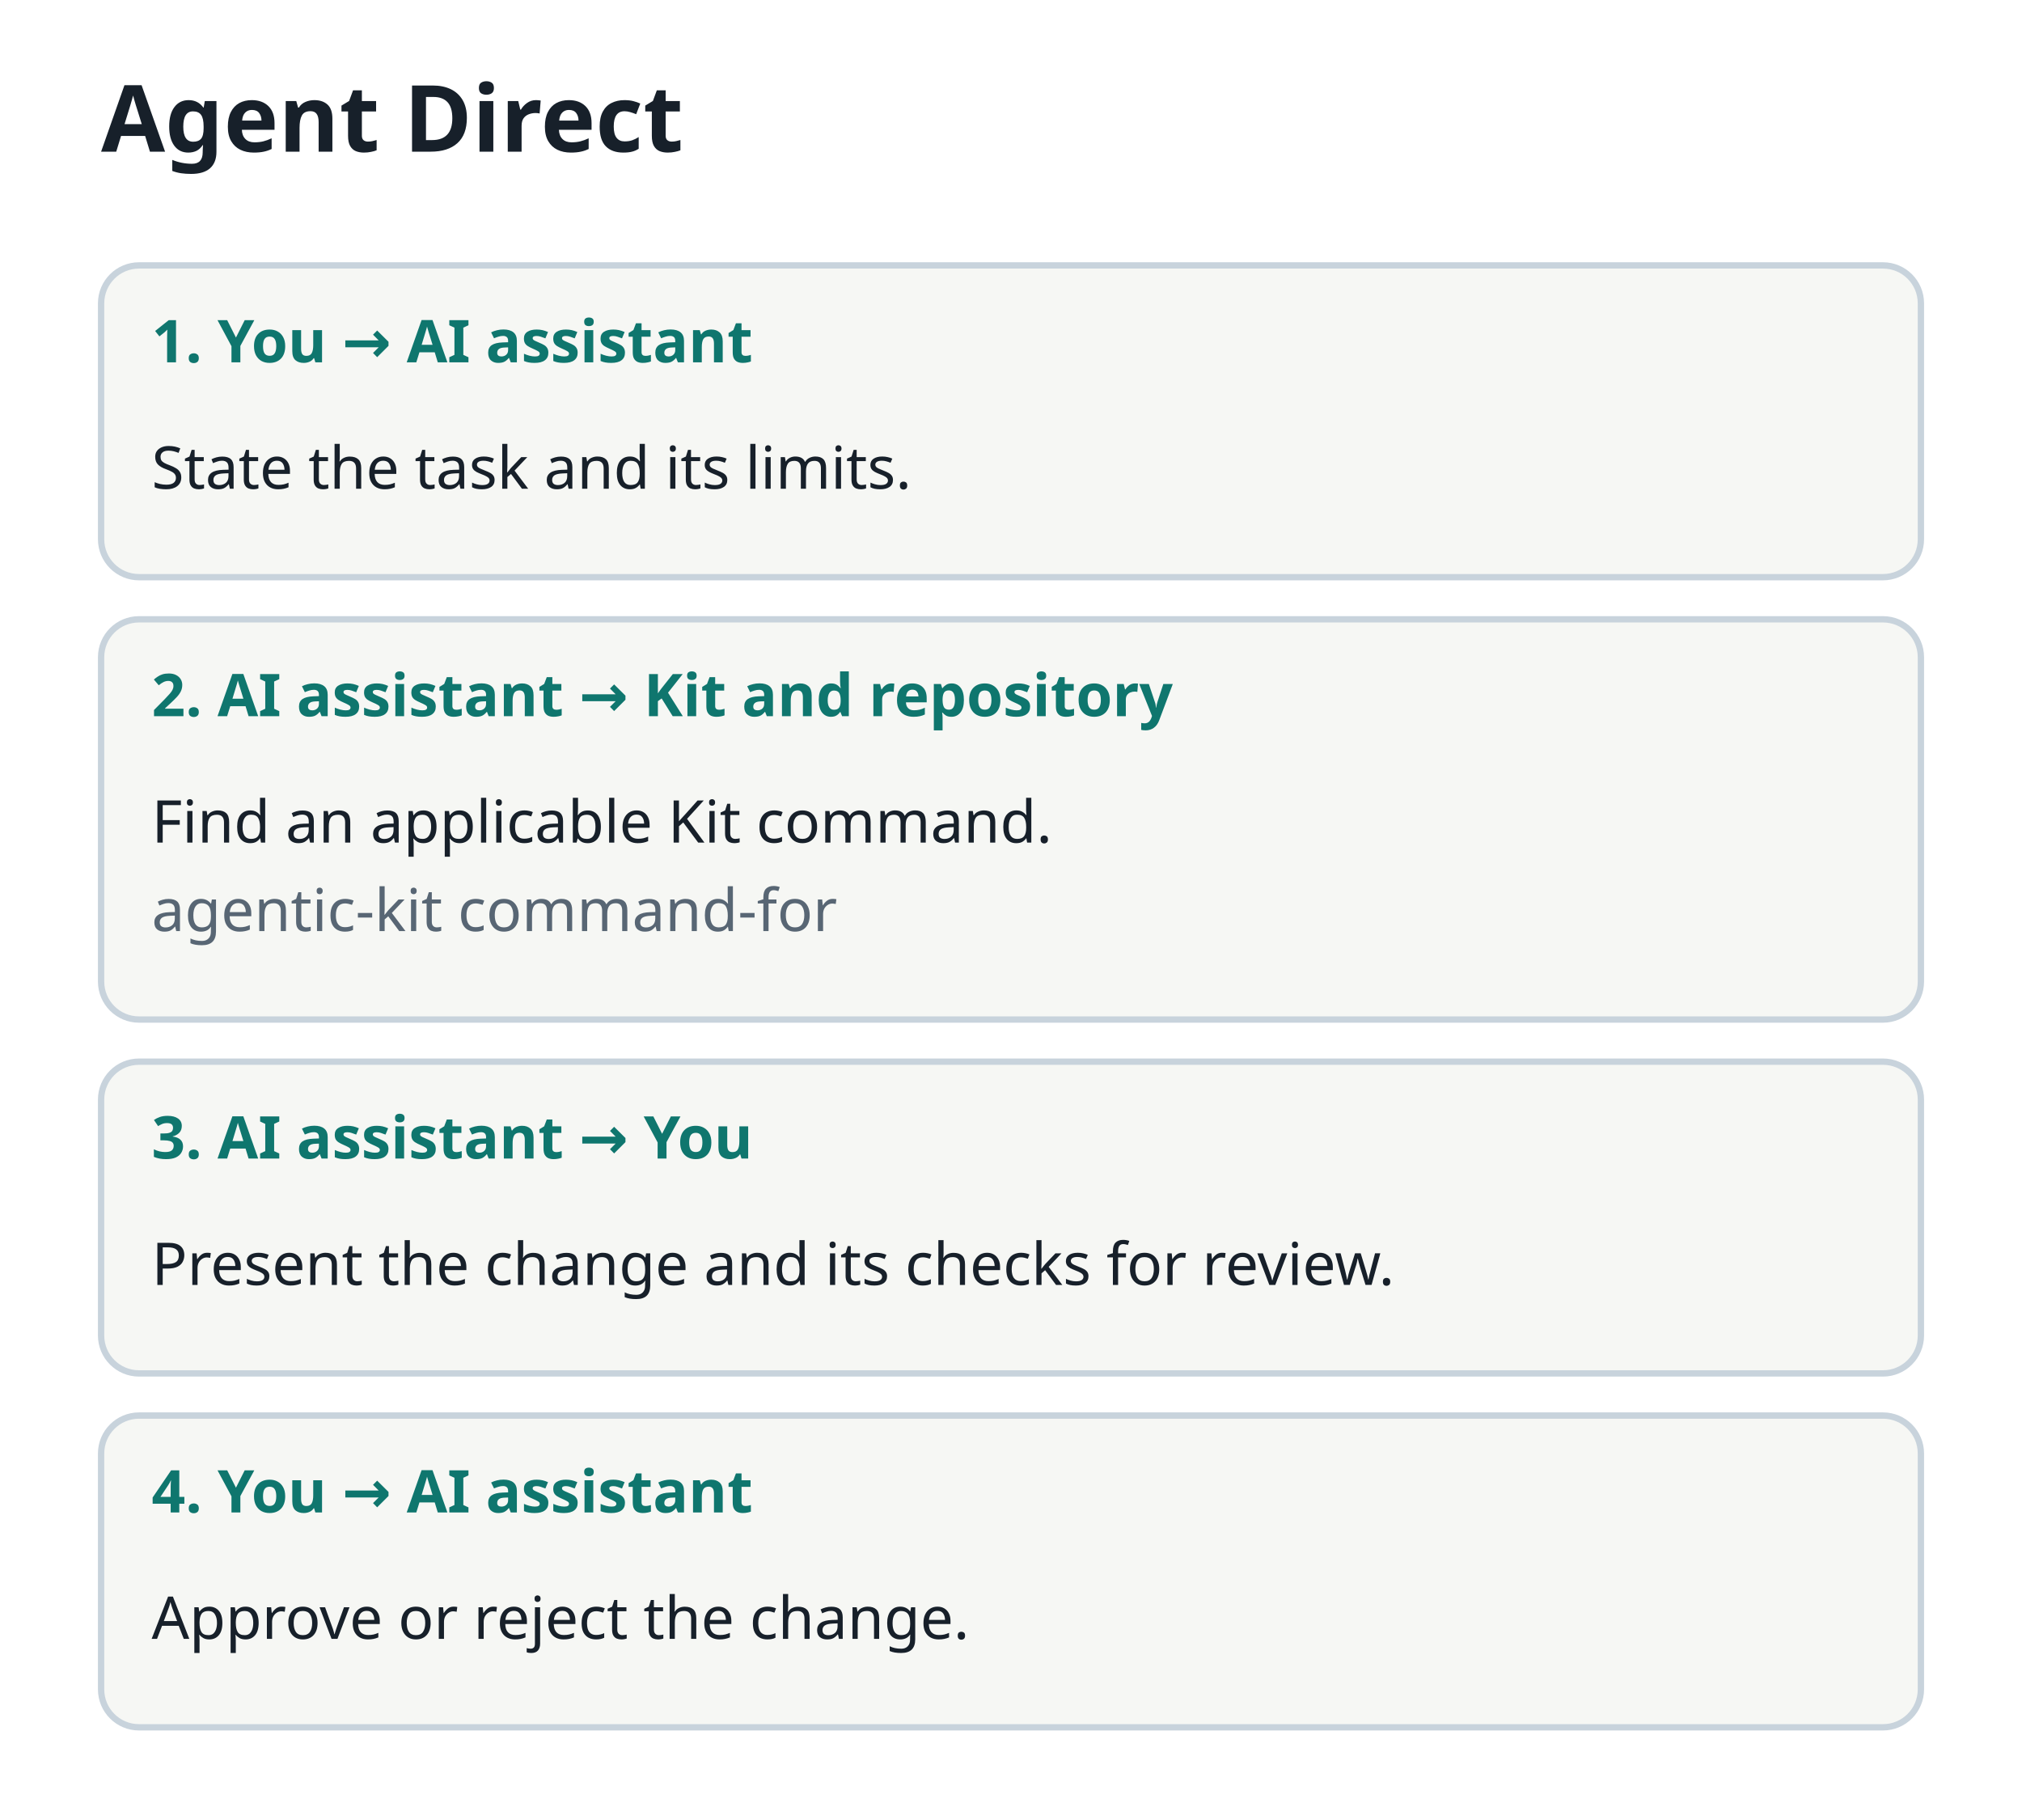
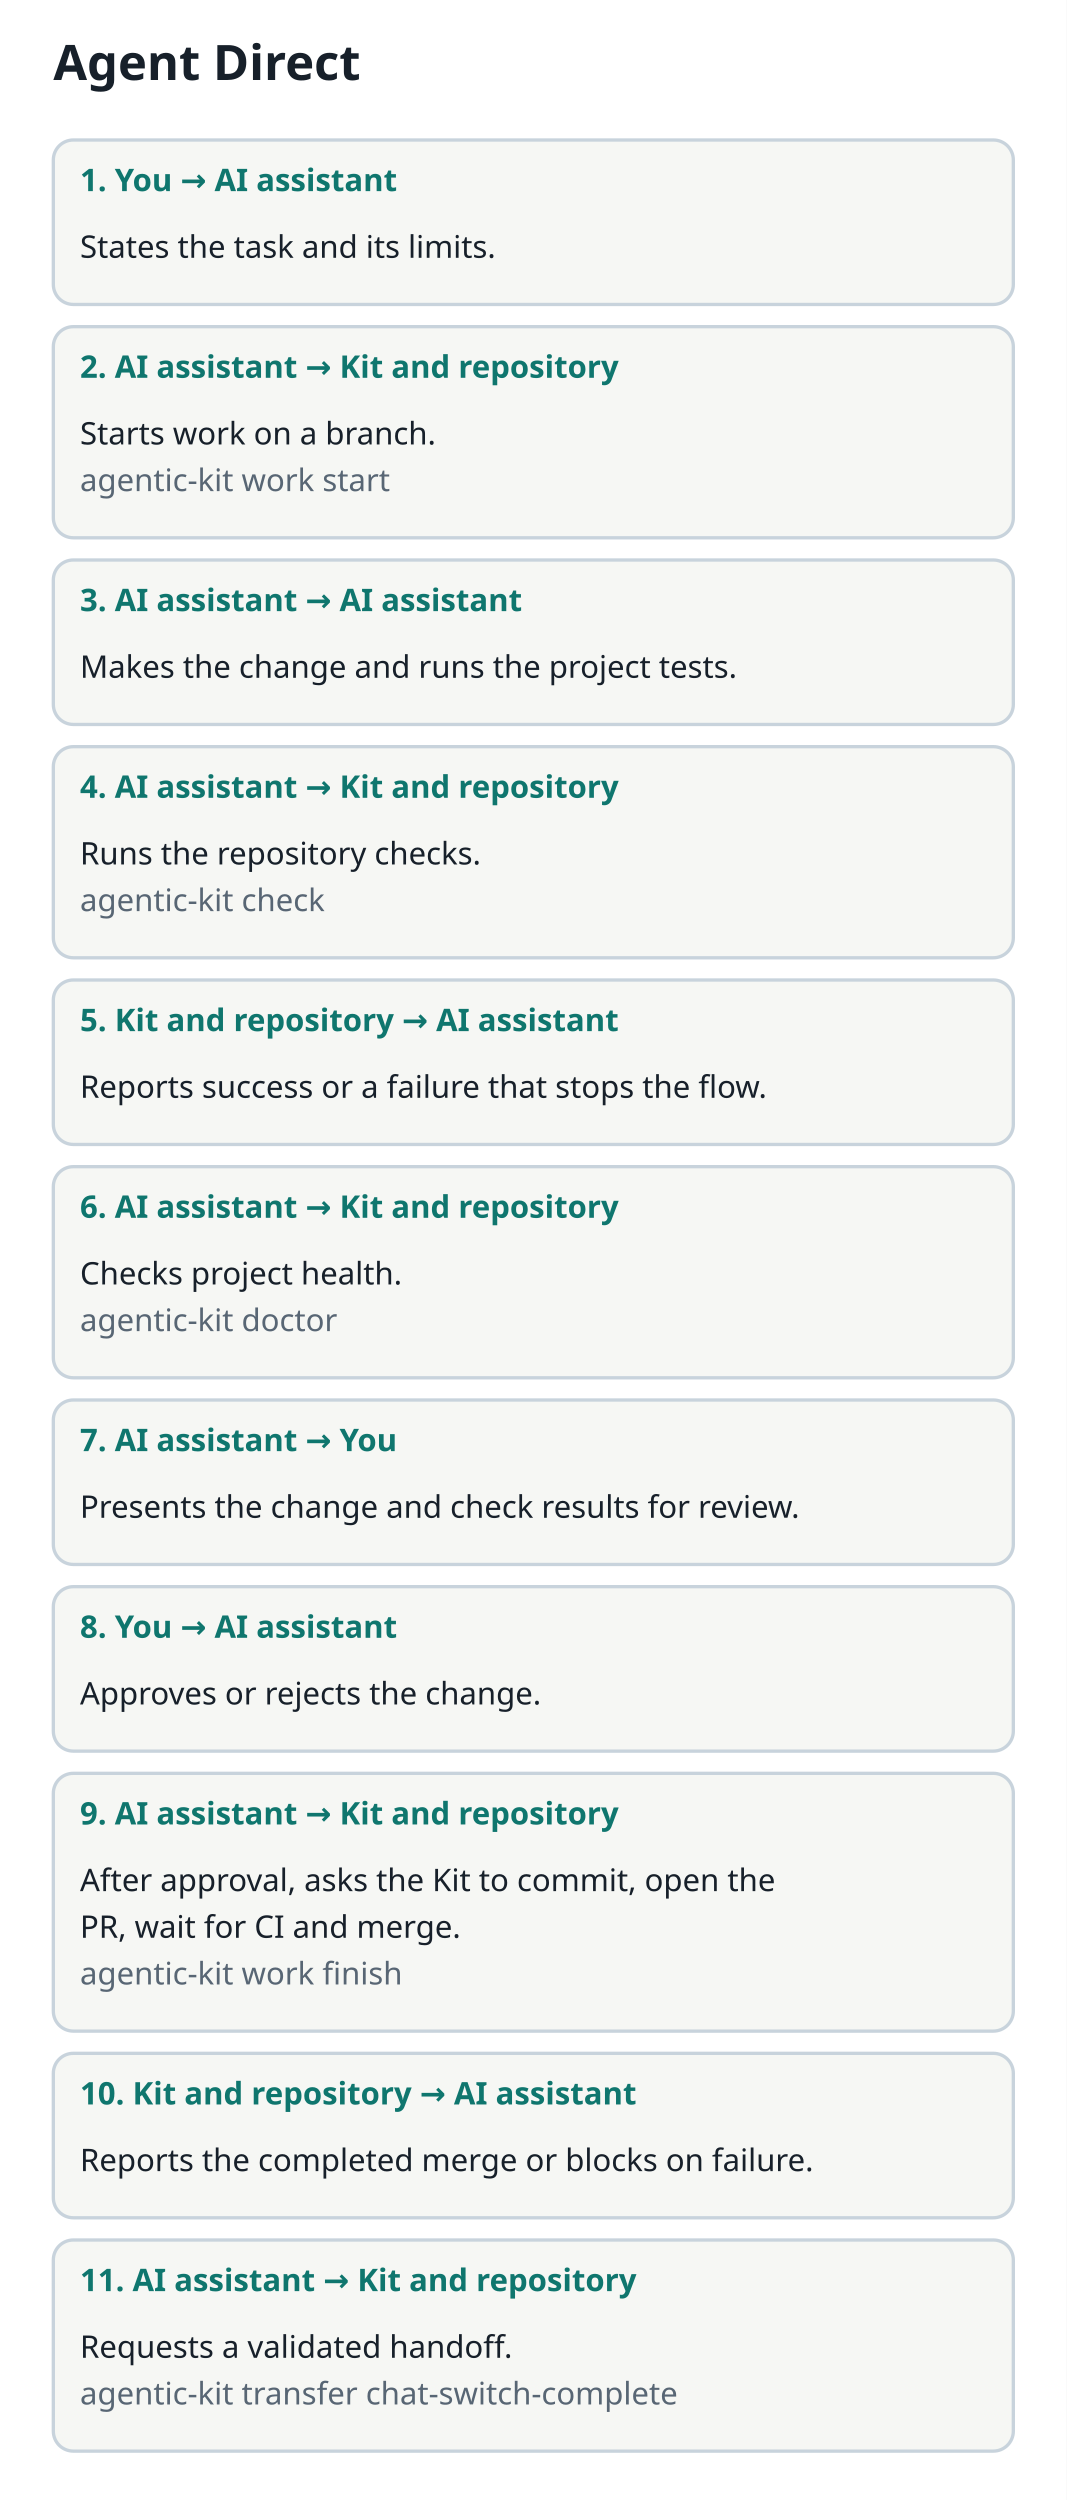
- <svg xmlns="http://www.w3.org/2000/svg" viewBox="0 0 480 432" role="img" aria-labelledby="title desc">
+ <svg xmlns="http://www.w3.org/2000/svg" viewBox="0 0 480 1125" role="img" aria-labelledby="title desc">
  <style>.title{font:700 22px sans-serif;fill:#17202a}.head{font:700 16px sans-serif;fill:#17202a}.body{font:14px sans-serif;fill:#17202a}.note{font:14px sans-serif;fill:#586674}.role{font:700 14px sans-serif;fill:#0f766e}</style>
  <defs>
    <marker id="arrow" viewBox="0 0 10 10" refX="9" refY="5" markerWidth="7" markerHeight="7" orient="auto">
      <path d="M1 1L9 5L1 9z" fill="#0f766e" />
    </marker>
  </defs>
-   <rect width="480" height="432" fill="#fff" />
+   <rect width="480" height="1125" fill="#fff" />
  <text x="24" y="36" class="title" data-source="Agent Direct">Agent Direct</text>
  <rect x="24" y="63" width="432" height="74" rx="9" fill="#f6f7f4" stroke="#c8d3dc" stroke-width="1.5" />
  <text x="36" y="86" class="role" data-source="1. You → AI assistant">1. You → AI assistant</text>
-   <text x="36" y="116" class="body" data-source="State the task and its limits.">State the task and its limits.</text>
+   <text x="36" y="116" class="body" data-source="States the task and its limits.">States the task and its limits.</text>
  <rect x="24" y="147" width="432" height="95" rx="9" fill="#f6f7f4" stroke="#c8d3dc" stroke-width="1.5" />
  <text x="36" y="170" class="role" data-source="2. AI assistant → Kit and repository">2. AI assistant → Kit and repository</text>
-   <text x="36" y="200" class="body" data-source="Find an applicable Kit command.">Find an applicable Kit command.</text>
-   <text x="36" y="221" class="note" data-source="agentic-kit command-for">agentic-kit command-for</text>
+   <text x="36" y="200" class="body" data-source="Starts work on a branch.">Starts work on a branch.</text>
+   <text x="36" y="221" class="note" data-source="agentic-kit work start">agentic-kit work start</text>
  <rect x="24" y="252" width="432" height="74" rx="9" fill="#f6f7f4" stroke="#c8d3dc" stroke-width="1.5" />
-   <text x="36" y="275" class="role" data-source="3. AI assistant → You">3. AI assistant → You</text>
-   <text x="36" y="305" class="body" data-source="Present the change and its checks for review.">Present the change and its checks for review.</text>
-   <rect x="24" y="336" width="432" height="74" rx="9" fill="#f6f7f4" stroke="#c8d3dc" stroke-width="1.5" />
-   <text x="36" y="359" class="role" data-source="4. You → AI assistant">4. You → AI assistant</text>
-   <text x="36" y="389" class="body" data-source="Approve or reject the change.">Approve or reject the change.</text>
+   <text x="36" y="275" class="role" data-source="3. AI assistant → AI assistant">3. AI assistant → AI assistant</text>
+   <text x="36" y="305" class="body" data-source="Makes the change and runs the project tests.">Makes the change and runs the project tests.</text>
+   <rect x="24" y="336" width="432" height="95" rx="9" fill="#f6f7f4" stroke="#c8d3dc" stroke-width="1.5" />
+   <text x="36" y="359" class="role" data-source="4. AI assistant → Kit and repository">4. AI assistant → Kit and repository</text>
+   <text x="36" y="389" class="body" data-source="Runs the repository checks.">Runs the repository checks.</text>
+   <text x="36" y="410" class="note" data-source="agentic-kit check">agentic-kit check</text>
+   <rect x="24" y="441" width="432" height="74" rx="9" fill="#f6f7f4" stroke="#c8d3dc" stroke-width="1.5" />
+   <text x="36" y="464" class="role" data-source="5. Kit and repository → AI assistant">5. Kit and repository → AI assistant</text>
+   <text x="36" y="494" class="body" data-source="Reports success or a failure that stops the flow.">Reports success or a failure that stops the flow.</text>
+   <rect x="24" y="525" width="432" height="95" rx="9" fill="#f6f7f4" stroke="#c8d3dc" stroke-width="1.5" />
+   <text x="36" y="548" class="role" data-source="6. AI assistant → Kit and repository">6. AI assistant → Kit and repository</text>
+   <text x="36" y="578" class="body" data-source="Checks project health.">Checks project health.</text>
+   <text x="36" y="599" class="note" data-source="agentic-kit doctor">agentic-kit doctor</text>
+   <rect x="24" y="630" width="432" height="74" rx="9" fill="#f6f7f4" stroke="#c8d3dc" stroke-width="1.5" />
+   <text x="36" y="653" class="role" data-source="7. AI assistant → You">7. AI assistant → You</text>
+   <text x="36" y="683" class="body" data-source="Presents the change and check results for review.">Presents the change and check results for review.</text>
+   <rect x="24" y="714" width="432" height="74" rx="9" fill="#f6f7f4" stroke="#c8d3dc" stroke-width="1.5" />
+   <text x="36" y="737" class="role" data-source="8. You → AI assistant">8. You → AI assistant</text>
+   <text x="36" y="767" class="body" data-source="Approves or rejects the change.">Approves or rejects the change.</text>
+   <rect x="24" y="798" width="432" height="116" rx="9" fill="#f6f7f4" stroke="#c8d3dc" stroke-width="1.5" />
+   <text x="36" y="821" class="role" data-source="9. AI assistant → Kit and repository">9. AI assistant → Kit and repository</text>
+   <text x="36" y="851" class="body" data-source="After approval, asks the Kit to commit, open the PR, wait for CI and merge.">After approval, asks the Kit to commit, open the</text>
+   <text x="36" y="872" class="body" data-source="After approval, asks the Kit to commit, open the PR, wait for CI and merge.">PR, wait for CI and merge.</text>
+   <text x="36" y="893" class="note" data-source="agentic-kit work finish">agentic-kit work finish</text>
+   <rect x="24" y="924" width="432" height="74" rx="9" fill="#f6f7f4" stroke="#c8d3dc" stroke-width="1.5" />
+   <text x="36" y="947" class="role" data-source="10. Kit and repository → AI assistant">10. Kit and repository → AI assistant</text>
+   <text x="36" y="977" class="body" data-source="Reports the completed merge or blocks on failure.">Reports the completed merge or blocks on failure.</text>
+   <rect x="24" y="1008" width="432" height="95" rx="9" fill="#f6f7f4" stroke="#c8d3dc" stroke-width="1.5" />
+   <text x="36" y="1031" class="role" data-source="11. AI assistant → Kit and repository">11. AI assistant → Kit and repository</text>
+   <text x="36" y="1061" class="body" data-source="Requests a validated handoff.">Requests a validated handoff.</text>
+   <text x="36" y="1082" class="note" data-source="agentic-kit transfer chat-switch-complete">agentic-kit transfer chat-switch-complete</text>
</svg>
